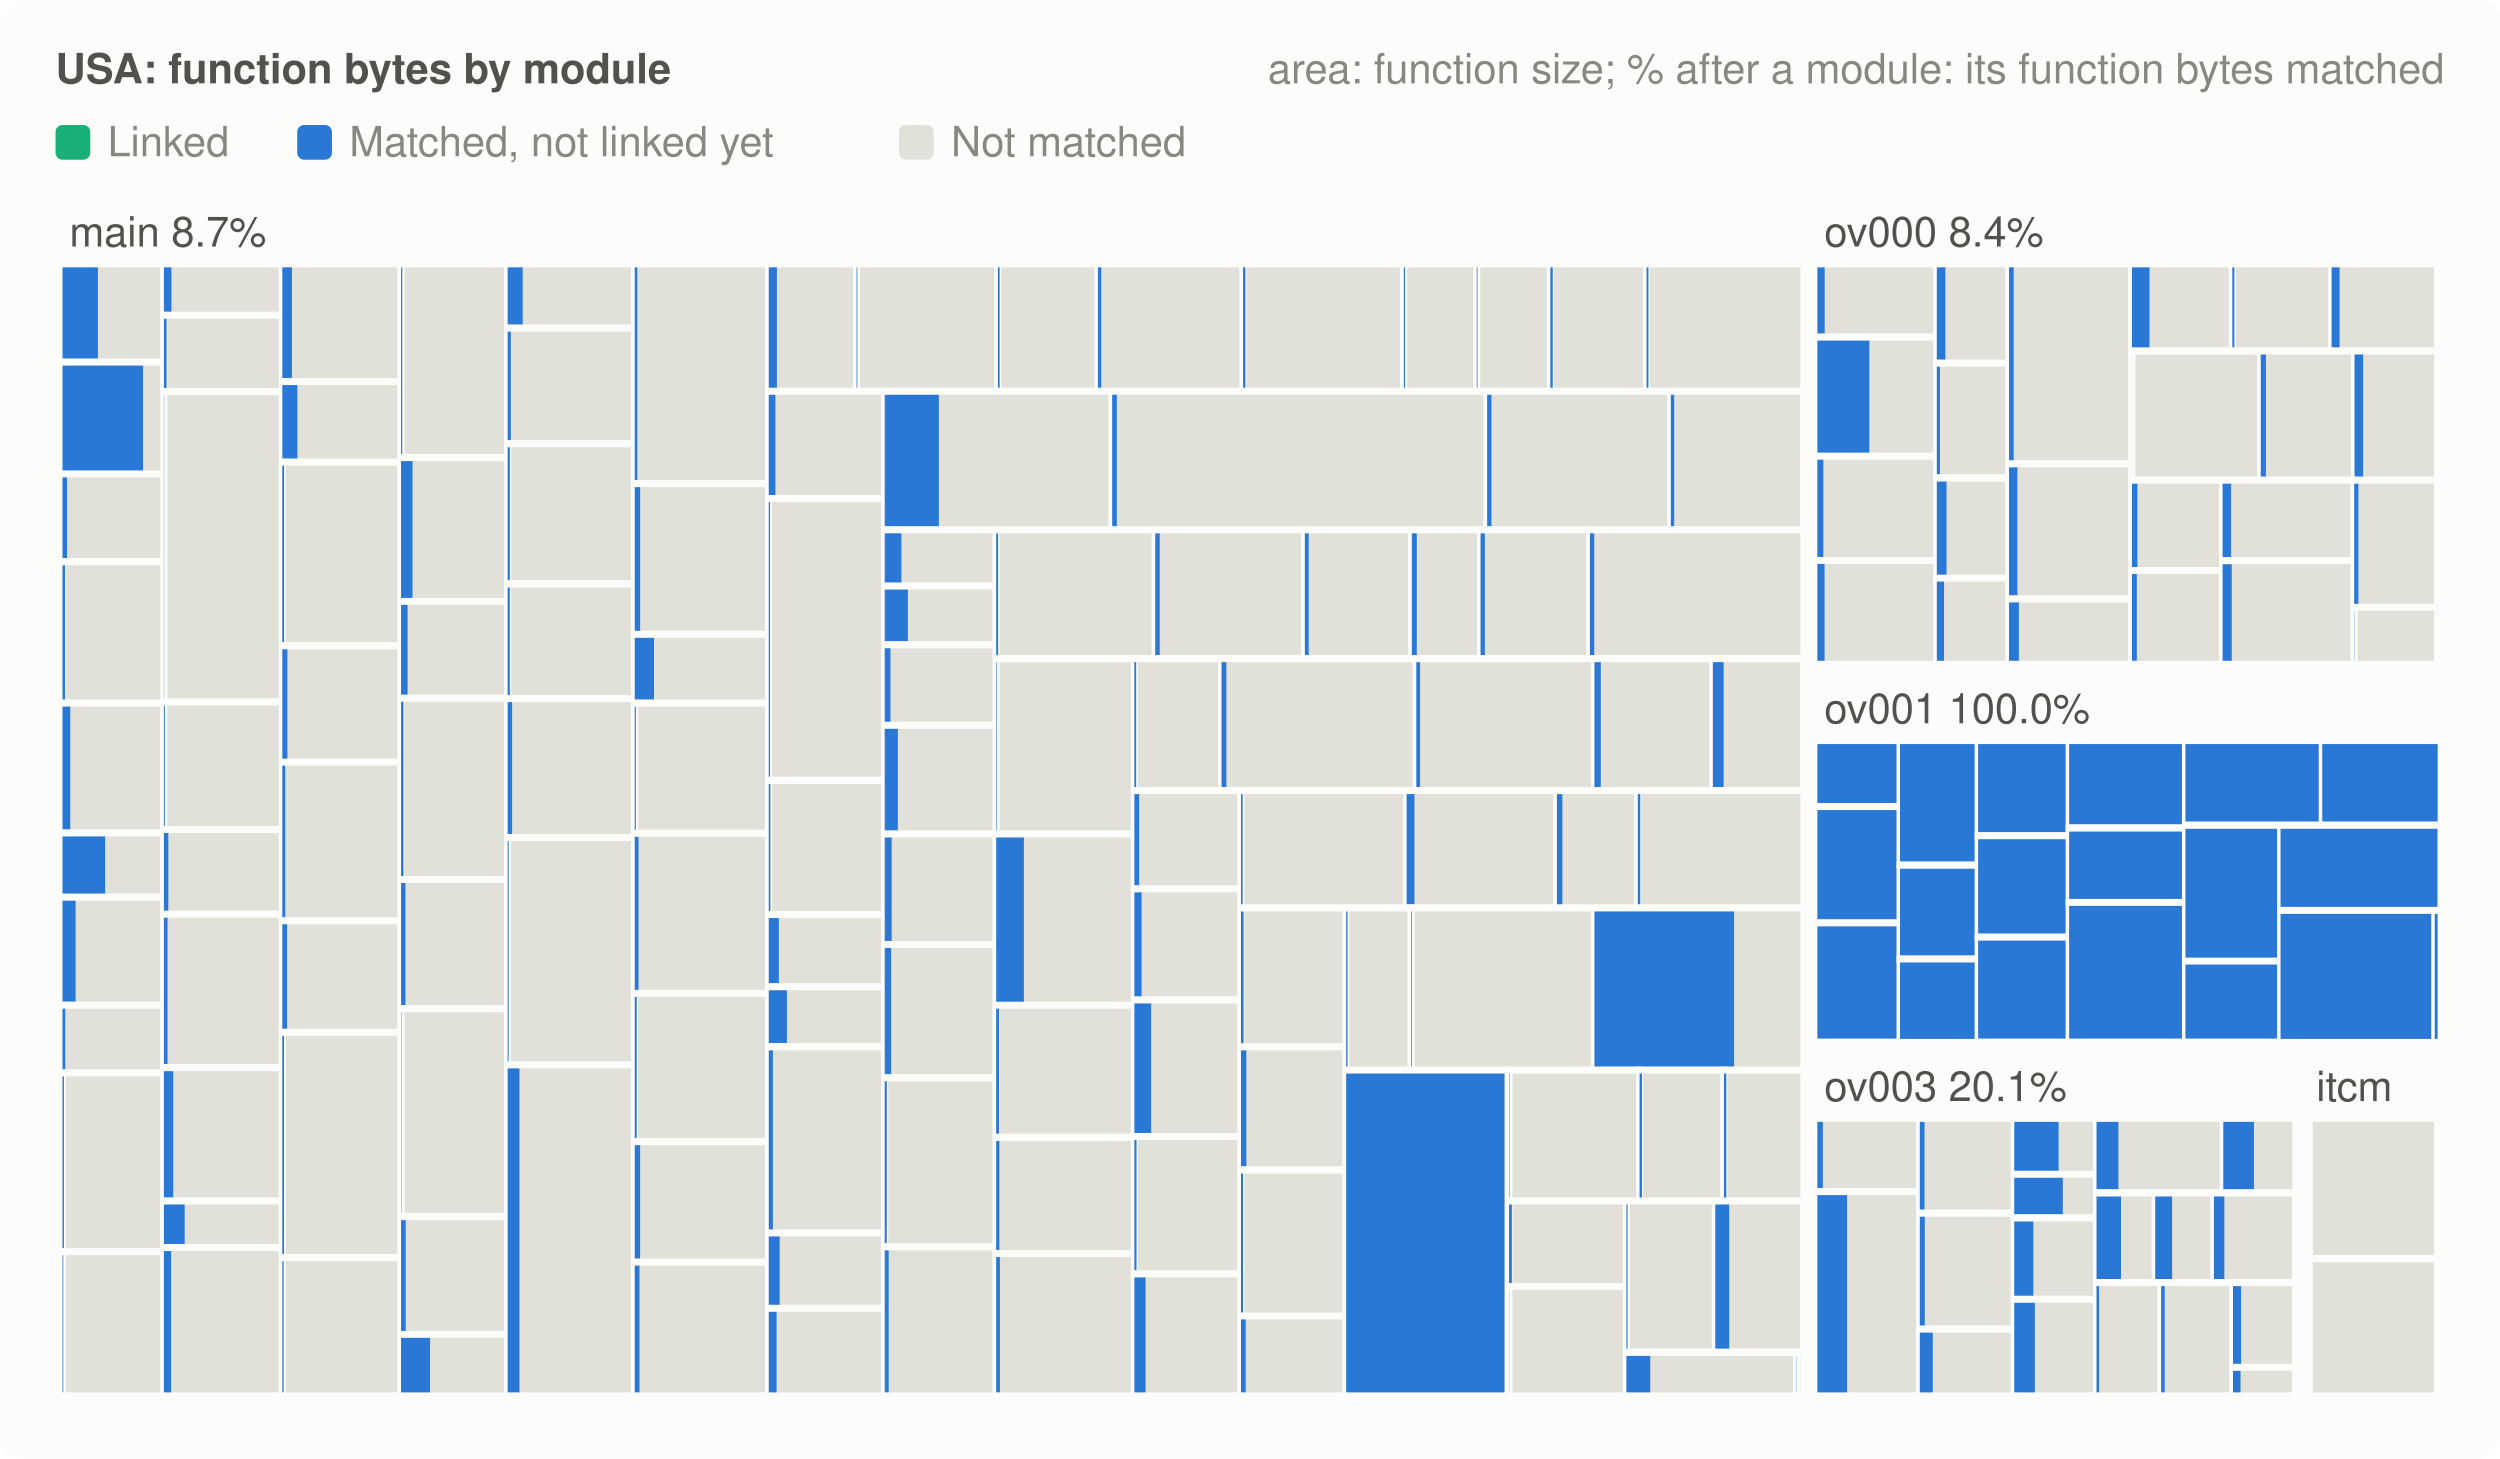
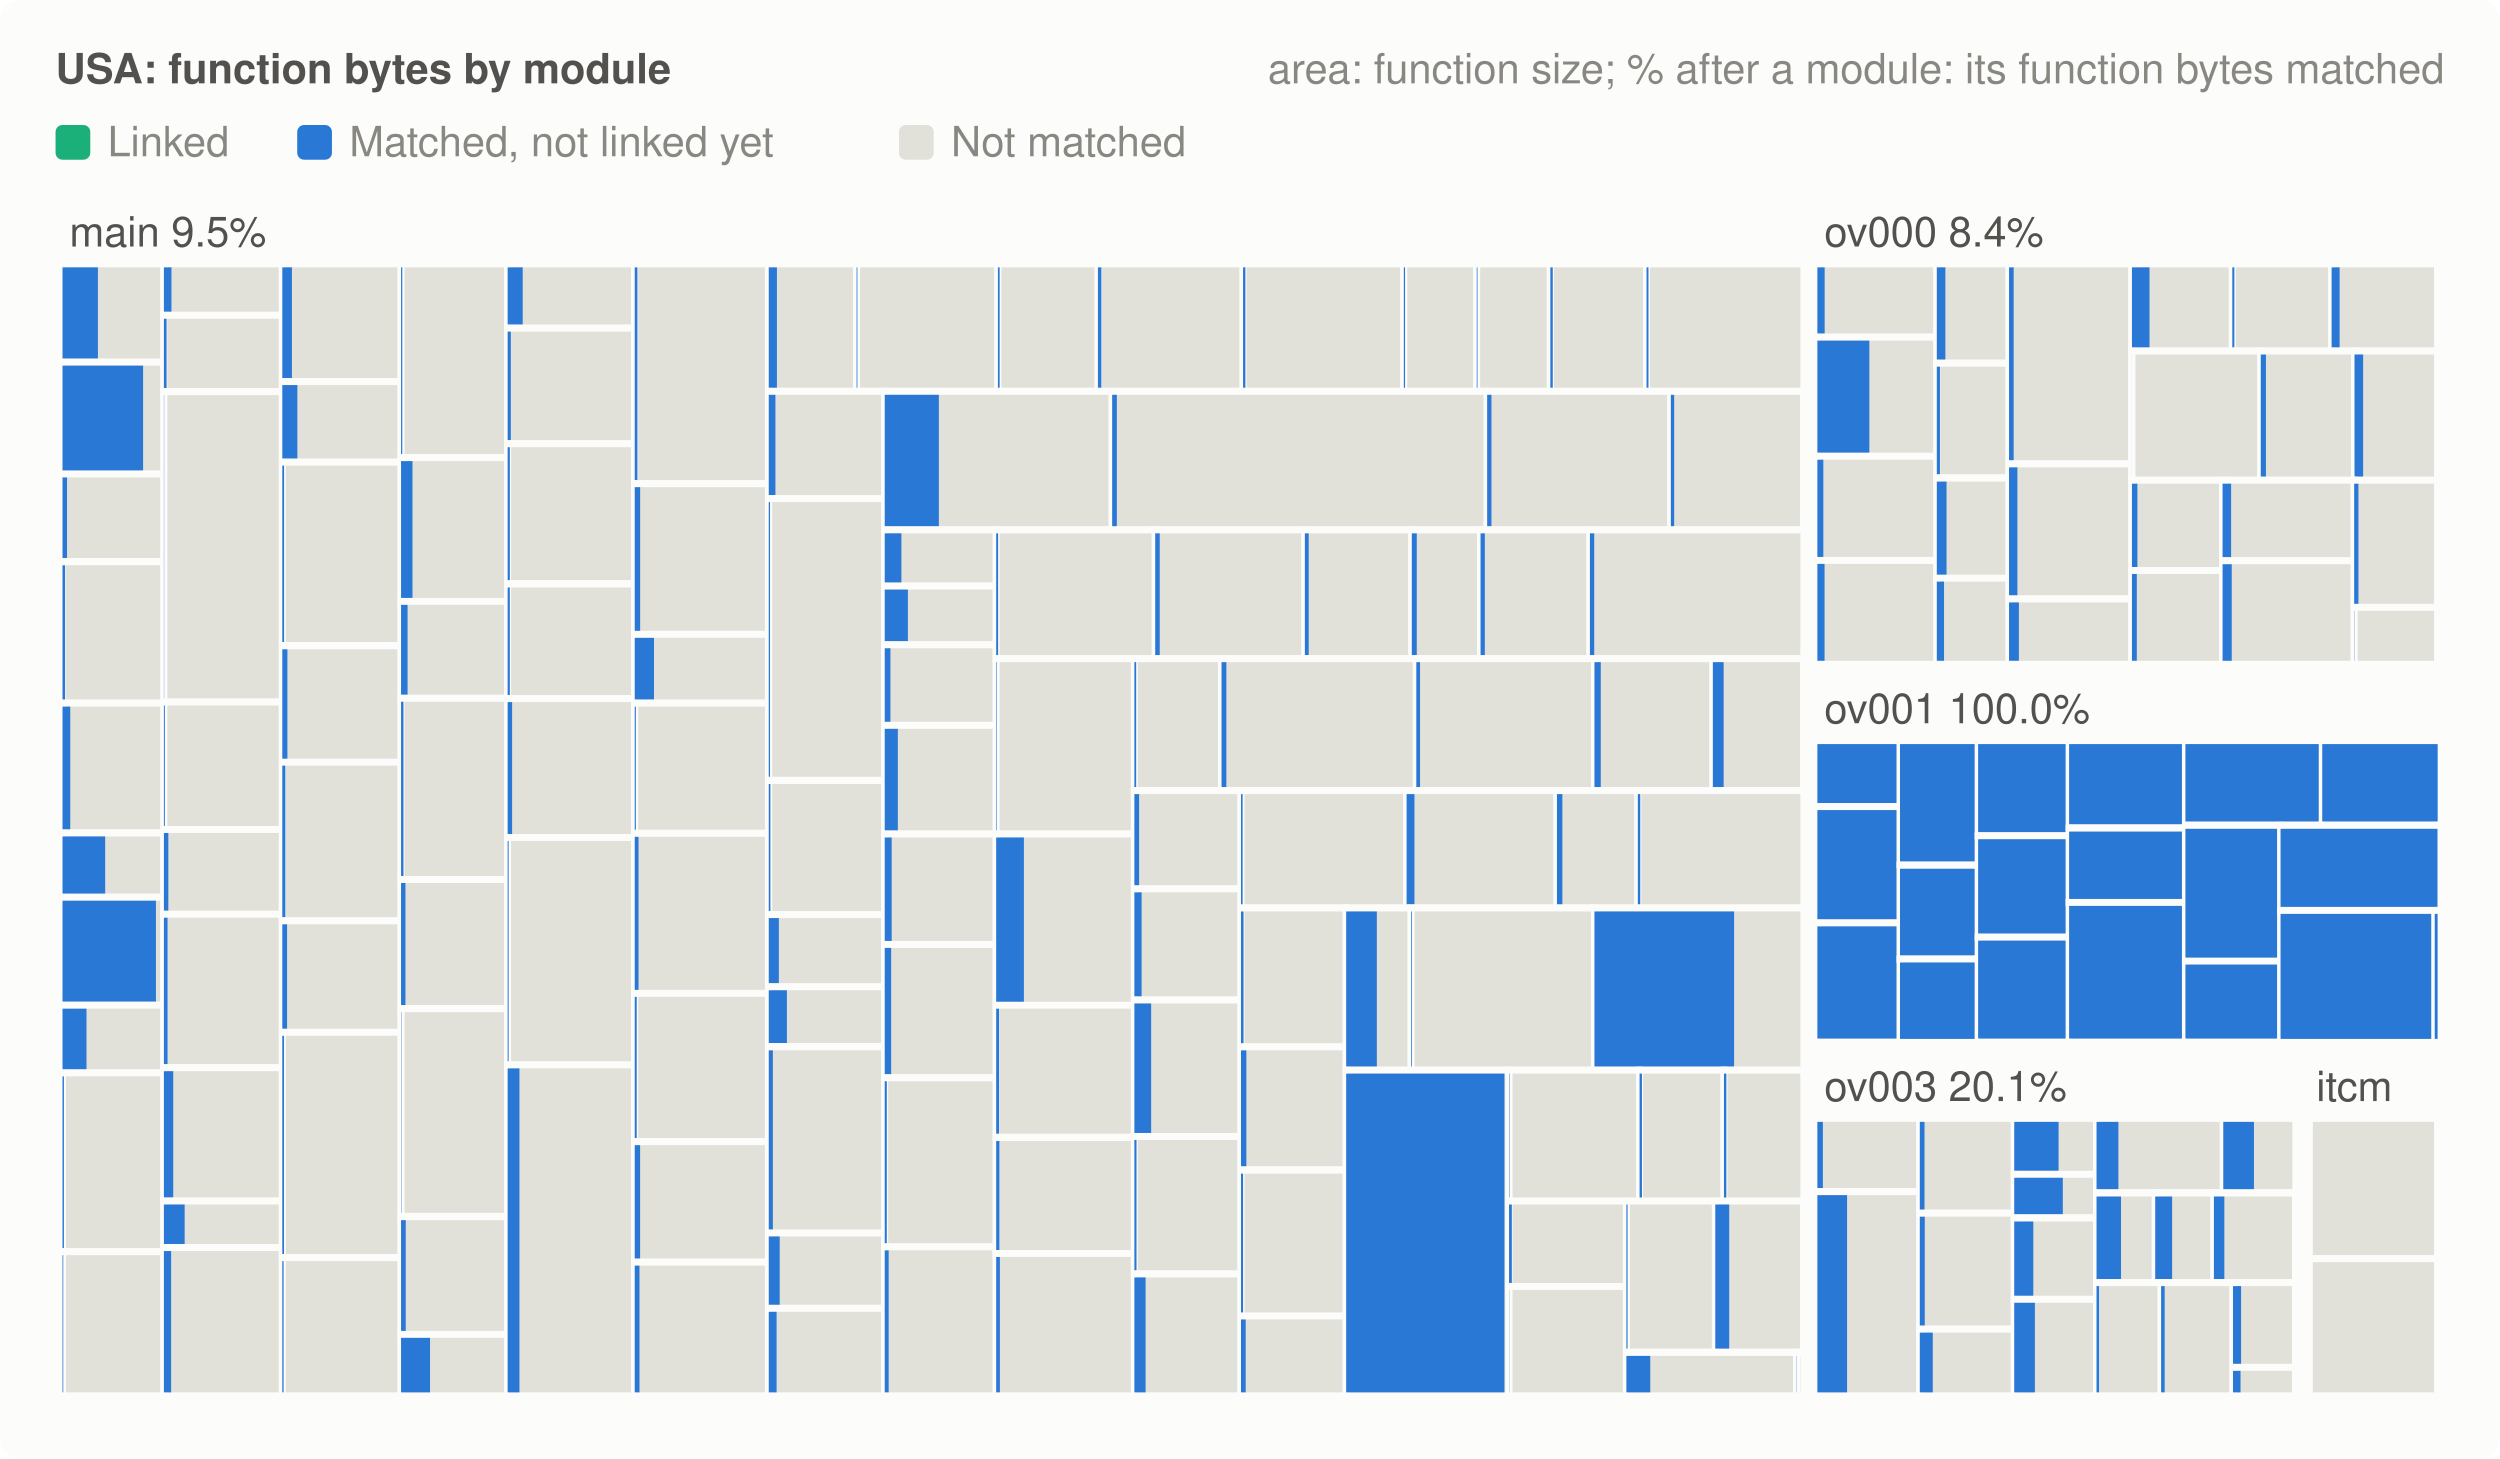
<svg xmlns="http://www.w3.org/2000/svg" viewBox="0 0 720 420" width="720" height="420" role="img" aria-label="Matched and linked code by module (USA)">
  <style>.bg{fill:#fcfcfb}.lbl{fill:#52514e}.muted{fill:#898781}.todo{fill:#e1e0d9}.gap{stroke:#fcfcfb}.matched{fill:#2a78d6}.linked{fill:#1baf7a}@media (prefers-color-scheme: dark){.bg{fill:#1a1a19}.lbl{fill:#c3c2b7}.muted{fill:#898781}.todo{fill:#2c2c2a}.gap{stroke:#1a1a19}.matched{fill:#3987e5}.linked{fill:#199e70}}text{font:12px -apple-system,BlinkMacSystemFont,'Segoe UI',Helvetica,Arial,sans-serif}.head{font-weight:600}</style>
  <rect class="bg" width="720" height="420" rx="6" />
  <text class="lbl head" x="16" y="24">USA: function bytes by module</text>
  <text class="muted" x="704" y="24" text-anchor="end">area: function size; % after a module: its function bytes matched</text>
  <rect class="linked" x="16" y="36" width="10" height="10" rx="2" />
  <text class="muted" x="31" y="45">Linked</text>
  <rect class="matched" x="85.6" y="36" width="10" height="10" rx="2" />
  <text class="muted" x="100.6" y="45">Matched, not linked yet</text>
  <rect class="todo" x="258.9" y="36" width="10" height="10" rx="2" />
  <text class="muted" x="273.9" y="45">Not matched</text>
  <rect class="todo gap" x="18.0" y="76.0" width="29.2" height="28.3" stroke-width="2" />
  <rect class="matched" x="18.0" y="77.0" width="10.20" height="26.3" />
  <rect class="todo gap" x="18.0" y="104.3" width="29.2" height="32.3" stroke-width="2" />
  <rect class="matched" x="18.0" y="105.3" width="23.21" height="30.3" />
  <rect class="todo gap" x="18.0" y="136.5" width="29.2" height="25.2" stroke-width="2" />
  <rect class="matched" x="18.0" y="137.5" width="1.30" height="23.2" />
  <rect class="todo gap" x="18.0" y="161.8" width="29.2" height="40.7" stroke-width="2" />
  <rect class="matched" x="18.0" y="162.8" width="0.75" height="38.7" />
  <rect class="todo gap" x="18.0" y="202.5" width="29.2" height="37.4" stroke-width="2" />
  <rect class="matched" x="18.0" y="203.5" width="2.23" height="35.4" />
  <rect class="todo gap" x="18.0" y="239.9" width="29.2" height="18.5" stroke-width="2" />
  <rect class="matched" x="18.0" y="240.9" width="12.29" height="16.5" />
  <rect class="todo gap" x="18.0" y="258.4" width="29.2" height="31.1" stroke-width="2" />
-   <rect class="matched" x="18.0" y="259.4" width="3.78" height="29.1" />
+   <rect class="matched" x="18.0" y="259.4" width="26.91" height="29.1" />
  <rect class="todo gap" x="18.0" y="289.5" width="29.2" height="19.5" stroke-width="2" />
-   <rect class="matched" x="18.0" y="290.5" width="0.83" height="17.5" />
+   <rect class="matched" x="18.0" y="290.5" width="6.91" height="17.5" />
  <rect class="todo gap" x="18.0" y="309.0" width="29.2" height="51.5" stroke-width="2" />
  <rect class="matched" x="18.0" y="310.0" width="0.41" height="49.5" />
  <rect class="todo gap" x="18.0" y="360.5" width="29.2" height="41.5" stroke-width="2" />
  <rect class="matched" x="18.0" y="361.5" width="0.22" height="39.5" />
  <rect class="todo gap" x="47.2" y="76.0" width="34.1" height="14.8" stroke-width="2" />
  <rect class="matched" x="47.2" y="77.0" width="2.18" height="12.8" />
  <rect class="todo gap" x="47.2" y="90.8" width="34.1" height="22.0" stroke-width="2" />
  <rect class="matched" x="47.2" y="91.8" width="0.78" height="20.0" />
  <rect class="todo gap" x="47.2" y="112.8" width="34.1" height="89.4" stroke-width="2" />
  <rect class="matched" x="47.2" y="113.8" width="0.08" height="87.4" />
  <rect class="todo gap" x="47.2" y="202.2" width="34.1" height="36.7" stroke-width="2" />
  <rect class="matched" x="47.2" y="203.2" width="0.28" height="34.7" />
  <rect class="todo gap" x="47.2" y="238.9" width="34.1" height="24.4" stroke-width="2" />
  <rect class="matched" x="47.2" y="239.9" width="1.28" height="22.4" />
  <rect class="todo gap" x="47.2" y="263.3" width="34.1" height="44.2" stroke-width="2" />
  <rect class="matched" x="47.2" y="264.3" width="1.06" height="42.2" />
  <rect class="todo gap" x="47.2" y="307.5" width="34.1" height="38.4" stroke-width="2" />
  <rect class="matched" x="47.2" y="308.5" width="2.69" height="36.4" />
  <rect class="todo gap" x="47.2" y="345.9" width="34.1" height="13.4" stroke-width="2" />
  <rect class="matched" x="47.2" y="346.9" width="5.98" height="11.4" />
  <rect class="todo gap" x="47.2" y="359.3" width="34.1" height="42.7" stroke-width="2" />
  <rect class="matched" x="47.2" y="360.3" width="2.08" height="40.7" />
  <rect class="todo gap" x="81.3" y="76.0" width="34.2" height="33.9" stroke-width="2" />
  <rect class="matched" x="81.3" y="77.0" width="2.78" height="31.9" />
  <rect class="todo gap" x="81.3" y="109.9" width="34.2" height="23.2" stroke-width="2" />
  <rect class="matched" x="81.3" y="110.9" width="4.34" height="21.2" />
  <rect class="todo gap" x="81.3" y="133.1" width="34.2" height="52.8" stroke-width="2" />
  <rect class="matched" x="81.3" y="134.1" width="0.52" height="50.8" />
  <rect class="todo gap" x="81.3" y="186.0" width="34.2" height="33.6" stroke-width="2" />
  <rect class="matched" x="81.3" y="187.0" width="1.47" height="31.6" />
  <rect class="todo gap" x="81.3" y="219.5" width="34.2" height="45.7" stroke-width="2" />
  <rect class="matched" x="81.3" y="220.5" width="0.88" height="43.7" />
  <rect class="todo gap" x="81.3" y="265.2" width="34.2" height="32.1" stroke-width="2" />
  <rect class="matched" x="81.3" y="266.2" width="1.38" height="30.1" />
  <rect class="todo gap" x="81.3" y="297.3" width="34.2" height="64.9" stroke-width="2" />
  <rect class="matched" x="81.3" y="298.3" width="0.50" height="62.9" />
  <rect class="todo gap" x="81.3" y="362.2" width="34.2" height="39.8" stroke-width="2" />
  <rect class="matched" x="81.3" y="363.2" width="0.38" height="37.8" />
  <rect class="todo gap" x="115.5" y="76.0" width="30.7" height="55.8" stroke-width="2" />
  <rect class="matched" x="115.5" y="77.0" width="0.36" height="53.8" />
  <rect class="todo gap" x="115.5" y="131.8" width="30.7" height="41.5" stroke-width="2" />
  <rect class="matched" x="115.5" y="132.8" width="3.30" height="39.5" />
  <rect class="todo gap" x="115.5" y="173.2" width="30.7" height="27.9" stroke-width="2" />
  <rect class="matched" x="115.5" y="174.2" width="1.88" height="25.9" />
  <rect class="todo gap" x="115.5" y="201.1" width="30.7" height="52.2" stroke-width="2" />
  <rect class="matched" x="115.5" y="202.1" width="0.70" height="50.2" />
  <rect class="todo gap" x="115.5" y="253.3" width="30.7" height="37.2" stroke-width="2" />
  <rect class="matched" x="115.5" y="254.3" width="1.27" height="35.2" />
  <rect class="todo gap" x="115.5" y="290.5" width="30.7" height="59.8" stroke-width="2" />
  <rect class="matched" x="115.5" y="291.5" width="0.11" height="57.8" />
  <rect class="todo gap" x="115.5" y="350.4" width="30.7" height="34.0" stroke-width="2" />
  <rect class="matched" x="115.5" y="351.4" width="1.35" height="32.0" />
  <rect class="todo gap" x="115.5" y="384.3" width="30.7" height="17.7" stroke-width="2" />
  <rect class="matched" x="115.5" y="385.3" width="8.35" height="15.7" />
  <rect class="todo gap" x="146.2" y="76.0" width="36.6" height="18.5" stroke-width="2" />
  <rect class="matched" x="146.2" y="77.0" width="4.34" height="16.5" />
  <rect class="todo gap" x="146.2" y="94.5" width="36.6" height="33.3" stroke-width="2" />
  <rect class="matched" x="146.2" y="95.5" width="0.93" height="31.3" />
  <rect class="todo gap" x="146.2" y="127.8" width="36.6" height="40.3" stroke-width="2" />
  <rect class="matched" x="146.2" y="128.8" width="0.64" height="38.3" />
  <rect class="todo gap" x="146.2" y="168.2" width="36.6" height="33.0" stroke-width="2" />
  <rect class="matched" x="146.2" y="169.2" width="0.63" height="31.0" />
  <rect class="todo gap" x="146.2" y="201.2" width="36.6" height="40.0" stroke-width="2" />
  <rect class="matched" x="146.2" y="202.2" width="1.29" height="38.0" />
  <rect class="todo gap" x="146.2" y="241.2" width="36.6" height="65.5" stroke-width="2" />
  <rect class="matched" x="146.2" y="242.2" width="0.29" height="63.5" />
  <rect class="todo gap" x="146.2" y="306.7" width="36.6" height="95.3" stroke-width="2" />
  <rect class="matched" x="146.2" y="307.7" width="3.40" height="93.3" />
  <rect class="todo gap" x="182.8" y="76.0" width="38.5" height="63.3" stroke-width="2" />
  <rect class="matched" x="182.8" y="77.0" width="0.78" height="61.3" />
  <rect class="todo gap" x="182.8" y="139.3" width="38.5" height="43.4" stroke-width="2" />
  <rect class="matched" x="182.8" y="140.3" width="1.56" height="41.4" />
  <rect class="todo gap" x="182.8" y="182.7" width="38.5" height="19.8" stroke-width="2" />
  <rect class="matched" x="182.8" y="183.7" width="5.55" height="17.8" />
  <rect class="todo gap" x="182.8" y="202.5" width="38.5" height="37.5" stroke-width="2" />
  <rect class="matched" x="182.8" y="203.5" width="0.33" height="35.5" />
  <rect class="todo gap" x="182.8" y="240.0" width="38.5" height="46.1" stroke-width="2" />
  <rect class="matched" x="182.8" y="241.0" width="1.10" height="44.1" />
  <rect class="todo gap" x="182.8" y="286.1" width="38.5" height="42.7" stroke-width="2" />
  <rect class="matched" x="182.8" y="287.1" width="0.58" height="40.7" />
  <rect class="todo gap" x="182.8" y="328.8" width="38.5" height="34.7" stroke-width="2" />
  <rect class="matched" x="182.8" y="329.8" width="1.55" height="32.7" />
  <rect class="todo gap" x="182.8" y="363.5" width="38.5" height="38.5" stroke-width="2" />
  <rect class="matched" x="182.8" y="364.5" width="1.37" height="36.5" />
  <rect class="todo gap" x="221.4" y="76.0" width="25.3" height="36.7" stroke-width="2" />
  <rect class="matched" x="221.4" y="77.0" width="2.35" height="34.7" />
  <rect class="todo gap" x="246.7" y="76.0" width="40.7" height="36.7" stroke-width="2" />
  <rect class="matched" x="246.7" y="77.0" width="0.23" height="34.7" />
  <rect class="todo gap" x="287.4" y="76.0" width="28.9" height="36.7" stroke-width="2" />
  <rect class="matched" x="287.4" y="77.0" width="0.50" height="34.7" />
  <rect class="todo gap" x="316.2" y="76.0" width="41.8" height="36.7" stroke-width="2" />
  <rect class="matched" x="316.2" y="77.0" width="0.98" height="34.7" />
  <rect class="todo gap" x="358.0" y="76.0" width="46.3" height="36.7" stroke-width="2" />
  <rect class="matched" x="358.0" y="77.0" width="0.67" height="34.7" />
  <rect class="todo gap" x="404.3" y="76.0" width="21.0" height="36.7" stroke-width="2" />
  <rect class="matched" x="404.3" y="77.0" width="0.36" height="34.7" />
  <rect class="todo gap" x="425.3" y="76.0" width="21.2" height="36.7" stroke-width="2" />
  <rect class="matched" x="425.3" y="77.0" width="0.22" height="34.7" />
  <rect class="todo gap" x="446.5" y="76.0" width="27.7" height="36.7" stroke-width="2" />
  <rect class="matched" x="446.5" y="77.0" width="0.70" height="34.7" />
  <rect class="todo gap" x="474.2" y="76.0" width="45.3" height="36.7" stroke-width="2" />
  <rect class="matched" x="474.2" y="77.0" width="0.56" height="34.7" />
  <rect class="todo gap" x="221.4" y="112.7" width="33.4" height="30.9" stroke-width="2" />
  <rect class="matched" x="221.4" y="113.7" width="1.92" height="28.9" />
  <rect class="todo gap" x="221.4" y="143.6" width="33.4" height="81.1" stroke-width="2" />
  <rect class="matched" x="221.4" y="144.6" width="0.37" height="79.1" />
  <rect class="todo gap" x="221.4" y="224.8" width="33.4" height="38.6" stroke-width="2" />
  <rect class="matched" x="221.4" y="225.8" width="0.48" height="36.6" />
  <rect class="todo gap" x="221.4" y="263.4" width="33.4" height="20.8" stroke-width="2" />
  <rect class="matched" x="221.4" y="264.4" width="2.91" height="18.8" />
  <rect class="todo gap" x="221.4" y="284.2" width="33.4" height="17.2" stroke-width="2" />
  <rect class="matched" x="221.4" y="285.2" width="5.23" height="15.2" />
  <rect class="todo gap" x="221.4" y="301.5" width="33.4" height="53.7" stroke-width="2" />
  <rect class="matched" x="221.4" y="302.5" width="1.19" height="51.7" />
  <rect class="todo gap" x="221.4" y="355.1" width="33.4" height="21.7" stroke-width="2" />
  <rect class="matched" x="221.4" y="356.1" width="3.15" height="19.7" />
  <rect class="todo gap" x="221.4" y="376.8" width="33.4" height="25.2" stroke-width="2" />
  <rect class="matched" x="221.4" y="377.8" width="2.26" height="23.2" />
  <rect class="todo gap" x="254.8" y="112.7" width="65.5" height="39.9" stroke-width="2" />
  <rect class="matched" x="254.8" y="113.7" width="15.59" height="37.9" />
  <rect class="todo gap" x="320.3" y="112.7" width="108.0" height="39.9" stroke-width="2" />
  <rect class="matched" x="320.3" y="113.7" width="1.35" height="37.9" />
  <rect class="todo gap" x="428.3" y="112.7" width="52.9" height="39.9" stroke-width="2" />
  <rect class="matched" x="428.3" y="113.7" width="1.24" height="37.9" />
  <rect class="todo gap" x="481.2" y="112.7" width="38.2" height="39.9" stroke-width="2" />
  <rect class="matched" x="481.2" y="113.7" width="0.97" height="37.9" />
  <rect class="todo gap" x="254.8" y="152.6" width="32.1" height="16.2" stroke-width="2" />
  <rect class="matched" x="254.8" y="153.6" width="4.80" height="14.2" />
  <rect class="todo gap" x="254.8" y="168.8" width="32.1" height="16.9" stroke-width="2" />
  <rect class="matched" x="254.8" y="169.8" width="6.67" height="14.9" />
  <rect class="todo gap" x="254.8" y="185.7" width="32.1" height="23.2" stroke-width="2" />
  <rect class="matched" x="254.8" y="186.7" width="1.64" height="21.2" />
  <rect class="todo gap" x="254.8" y="208.9" width="32.1" height="31.3" stroke-width="2" />
  <rect class="matched" x="254.8" y="209.9" width="3.78" height="29.3" />
  <rect class="todo gap" x="254.8" y="240.2" width="32.1" height="31.8" stroke-width="2" />
  <rect class="matched" x="254.8" y="241.2" width="2.00" height="29.8" />
  <rect class="todo gap" x="254.8" y="272.0" width="32.1" height="38.4" stroke-width="2" />
  <rect class="matched" x="254.8" y="273.0" width="1.85" height="36.4" />
  <rect class="todo gap" x="254.8" y="310.4" width="32.1" height="48.7" stroke-width="2" />
  <rect class="matched" x="254.8" y="311.4" width="0.60" height="46.7" />
  <rect class="todo gap" x="254.8" y="359.1" width="32.1" height="42.9" stroke-width="2" />
  <rect class="matched" x="254.8" y="360.1" width="1.14" height="40.9" />
  <rect class="todo gap" x="286.9" y="152.6" width="45.8" height="37.1" stroke-width="2" />
  <rect class="matched" x="286.9" y="153.6" width="0.56" height="35.1" />
  <rect class="todo gap" x="332.7" y="152.6" width="43.1" height="37.1" stroke-width="2" />
  <rect class="matched" x="332.7" y="153.6" width="1.30" height="35.1" />
  <rect class="todo gap" x="375.8" y="152.6" width="30.8" height="37.1" stroke-width="2" />
  <rect class="matched" x="375.8" y="153.6" width="1.11" height="35.1" />
  <rect class="todo gap" x="406.6" y="152.6" width="19.8" height="37.1" stroke-width="2" />
  <rect class="matched" x="406.6" y="153.6" width="1.43" height="35.1" />
  <rect class="todo gap" x="426.4" y="152.6" width="31.5" height="37.1" stroke-width="2" />
  <rect class="matched" x="426.4" y="153.6" width="1.23" height="35.1" />
  <rect class="todo gap" x="457.9" y="152.6" width="61.6" height="37.1" stroke-width="2" />
  <rect class="matched" x="457.9" y="153.6" width="1.23" height="35.1" />
  <rect class="todo gap" x="286.9" y="189.7" width="39.8" height="50.5" stroke-width="2" />
  <rect class="matched" x="286.9" y="190.7" width="0.17" height="48.5" />
  <rect class="todo gap" x="286.9" y="240.2" width="39.8" height="49.4" stroke-width="2" />
  <rect class="matched" x="286.9" y="241.2" width="7.98" height="47.4" />
  <rect class="todo gap" x="286.9" y="289.5" width="39.8" height="38.0" stroke-width="2" />
  <rect class="matched" x="286.9" y="290.5" width="0.84" height="36.0" />
  <rect class="todo gap" x="286.9" y="327.6" width="39.8" height="33.5" stroke-width="2" />
  <rect class="matched" x="286.9" y="328.6" width="0.94" height="31.5" />
  <rect class="todo gap" x="286.9" y="361.0" width="39.8" height="41.0" stroke-width="2" />
  <rect class="matched" x="286.9" y="362.0" width="1.07" height="39.0" />
  <rect class="todo gap" x="326.7" y="189.7" width="25.1" height="38.0" stroke-width="2" />
  <rect class="matched" x="326.7" y="190.7" width="0.52" height="36.0" />
  <rect class="todo gap" x="351.8" y="189.7" width="56.1" height="38.0" stroke-width="2" />
  <rect class="matched" x="351.8" y="190.7" width="1.39" height="36.0" />
  <rect class="todo gap" x="407.9" y="189.7" width="51.3" height="38.0" stroke-width="2" />
  <rect class="matched" x="407.9" y="190.7" width="1.07" height="36.0" />
  <rect class="todo gap" x="459.2" y="189.7" width="34.1" height="38.0" stroke-width="2" />
  <rect class="matched" x="459.2" y="190.7" width="1.82" height="36.0" />
  <rect class="todo gap" x="493.3" y="189.7" width="26.1" height="38.0" stroke-width="2" />
  <rect class="matched" x="493.3" y="190.7" width="3.11" height="36.0" />
  <rect class="todo gap" x="326.7" y="227.7" width="30.7" height="28.3" stroke-width="2" />
  <rect class="matched" x="326.7" y="228.7" width="1.36" height="26.3" />
  <rect class="todo gap" x="326.7" y="256.0" width="30.7" height="32.0" stroke-width="2" />
  <rect class="matched" x="326.7" y="257.0" width="2.08" height="30.0" />
  <rect class="todo gap" x="326.7" y="288.0" width="30.7" height="39.3" stroke-width="2" />
  <rect class="matched" x="326.7" y="289.0" width="4.83" height="37.3" />
  <rect class="todo gap" x="326.7" y="327.3" width="30.7" height="39.6" stroke-width="2" />
  <rect class="matched" x="326.7" y="328.3" width="0.62" height="37.6" />
  <rect class="todo gap" x="326.7" y="366.9" width="30.7" height="35.1" stroke-width="2" />
  <rect class="matched" x="326.7" y="367.9" width="3.23" height="33.1" />
  <rect class="todo gap" x="357.4" y="227.7" width="47.7" height="33.8" stroke-width="2" />
  <rect class="matched" x="357.4" y="228.7" width="0.48" height="31.8" />
  <rect class="todo gap" x="405.1" y="227.7" width="43.3" height="33.8" stroke-width="2" />
  <rect class="matched" x="405.1" y="228.7" width="2.26" height="31.8" />
  <rect class="todo gap" x="448.4" y="227.7" width="23.3" height="33.8" stroke-width="2" />
  <rect class="matched" x="448.4" y="228.7" width="1.56" height="31.8" />
  <rect class="todo gap" x="471.7" y="227.7" width="47.8" height="33.8" stroke-width="2" />
  <rect class="matched" x="471.7" y="228.7" width="0.70" height="31.8" />
  <rect class="todo gap" x="357.4" y="261.5" width="30.3" height="40.0" stroke-width="2" />
  <rect class="matched" x="357.4" y="262.5" width="0.74" height="38.0" />
  <rect class="todo gap" x="357.4" y="301.5" width="30.3" height="35.4" stroke-width="2" />
  <rect class="matched" x="357.4" y="302.5" width="1.55" height="33.4" />
  <rect class="todo gap" x="357.4" y="337.0" width="30.3" height="42.1" stroke-width="2" />
  <rect class="matched" x="357.4" y="338.0" width="0.61" height="40.1" />
  <rect class="todo gap" x="357.4" y="379.0" width="30.3" height="23.0" stroke-width="2" />
  <rect class="matched" x="357.4" y="380.0" width="1.36" height="21.0" />
  <rect class="todo gap" x="387.7" y="261.5" width="18.7" height="46.7" stroke-width="2" />
-   <rect class="matched" x="387.7" y="262.5" width="0.39" height="44.7" />
+   <rect class="matched" x="387.7" y="262.5" width="8.83" height="44.7" />
  <rect class="todo gap" x="406.4" y="261.5" width="52.8" height="46.7" stroke-width="2" />
  <rect class="matched" x="406.4" y="262.5" width="0.22" height="44.7" />
  <rect class="todo gap" x="459.2" y="261.5" width="60.3" height="46.7" stroke-width="2" />
  <rect class="matched" x="459.2" y="262.5" width="40.22" height="44.7" />
  <rect class="todo gap" x="387.7" y="308.2" width="46.9" height="93.8" stroke-width="2" />
  <rect class="matched" x="387.7" y="309.2" width="45.58" height="91.8" />
  <rect class="todo gap" x="434.6" y="308.2" width="37.6" height="37.8" stroke-width="2" />
  <rect class="matched" x="434.6" y="309.2" width="0.13" height="35.8" />
  <rect class="todo gap" x="472.2" y="308.2" width="24.3" height="37.8" stroke-width="2" />
  <rect class="matched" x="472.2" y="309.2" width="0.69" height="35.8" />
  <rect class="todo gap" x="496.5" y="308.2" width="23.0" height="37.8" stroke-width="2" />
  <rect class="matched" x="496.5" y="309.2" width="0.69" height="35.8" />
  <rect class="todo gap" x="434.6" y="345.9" width="33.8" height="24.6" stroke-width="2" />
  <rect class="matched" x="434.6" y="346.9" width="0.81" height="22.6" />
  <rect class="todo gap" x="434.6" y="370.5" width="33.8" height="31.5" stroke-width="2" />
  <rect class="matched" x="434.6" y="371.5" width="0.06" height="29.5" />
  <rect class="todo gap" x="468.4" y="345.9" width="25.7" height="43.5" stroke-width="2" />
  <rect class="matched" x="468.4" y="346.9" width="0.34" height="41.5" />
  <rect class="todo gap" x="494.0" y="345.9" width="25.4" height="43.5" stroke-width="2" />
  <rect class="matched" x="494.0" y="346.9" width="4.01" height="41.5" />
  <rect class="todo gap" x="468.4" y="389.5" width="49.0" height="12.5" stroke-width="2" />
  <rect class="matched" x="468.4" y="390.5" width="6.87" height="10.5" />
  <rect class="todo gap" x="517.4" y="389.5" width="2.1" height="12.5" stroke-width="2" />
  <rect class="matched" x="517.4" y="390.5" width="0.08" height="10.5" />
-   <text class="lbl" x="20.0" y="71.0">main 8.7%</text>
+   <text class="lbl" x="20.0" y="71.0">main 9.5%</text>
  <rect class="todo gap" x="523.4" y="76.0" width="34.4" height="21.1" stroke-width="2" />
  <rect class="matched" x="523.4" y="77.0" width="2.10" height="19.1" />
  <rect class="todo gap" x="523.4" y="97.1" width="34.4" height="34.3" stroke-width="2" />
  <rect class="matched" x="523.4" y="98.1" width="14.97" height="32.3" />
  <rect class="todo gap" x="523.4" y="131.4" width="34.4" height="30.1" stroke-width="2" />
  <rect class="matched" x="523.4" y="132.4" width="1.72" height="28.1" />
  <rect class="todo gap" x="523.4" y="161.4" width="34.4" height="29.9" stroke-width="2" />
  <rect class="matched" x="523.4" y="162.4" width="2.07" height="27.9" />
  <rect class="todo gap" x="557.8" y="76.0" width="20.8" height="28.6" stroke-width="2" />
  <rect class="matched" x="557.8" y="77.0" width="2.47" height="26.6" />
  <rect class="todo gap" x="557.8" y="104.6" width="20.8" height="33.0" stroke-width="2" />
  <rect class="matched" x="557.8" y="105.6" width="0.91" height="31.0" />
  <rect class="todo gap" x="557.8" y="137.7" width="20.8" height="28.9" stroke-width="2" />
  <rect class="matched" x="557.8" y="138.7" width="2.80" height="26.9" />
  <rect class="todo gap" x="557.8" y="166.5" width="20.8" height="24.8" stroke-width="2" />
  <rect class="matched" x="557.8" y="167.5" width="2.08" height="22.8" />
  <rect class="todo gap" x="578.6" y="76.0" width="35.3" height="57.6" stroke-width="2" />
  <rect class="matched" x="578.6" y="77.0" width="1.34" height="55.6" />
  <rect class="todo gap" x="578.6" y="133.6" width="35.3" height="38.9" stroke-width="2" />
  <rect class="matched" x="578.6" y="134.6" width="2.41" height="36.9" />
  <rect class="todo gap" x="578.6" y="172.5" width="35.3" height="18.8" stroke-width="2" />
  <rect class="matched" x="578.6" y="173.5" width="2.84" height="16.8" />
  <rect class="todo gap" x="614.0" y="76.0" width="28.9" height="25.1" stroke-width="2" />
  <rect class="matched" x="614.0" y="77.0" width="5.06" height="23.1" />
  <rect class="todo gap" x="642.9" y="76.0" width="28.7" height="25.1" stroke-width="2" />
  <rect class="matched" x="642.9" y="77.0" width="0.60" height="23.1" />
  <rect class="todo gap" x="671.5" y="76.0" width="30.5" height="25.1" stroke-width="2" />
  <rect class="matched" x="671.5" y="77.0" width="2.31" height="23.1" />
  <rect class="todo gap" x="614.0" y="101.1" width="37.1" height="37.2" stroke-width="2" />
  <rect class="matched" x="614.0" y="102.1" width="0.01" height="35.2" />
  <rect class="todo gap" x="651.1" y="101.1" width="27.1" height="37.2" stroke-width="2" />
  <rect class="matched" x="651.1" y="102.1" width="1.49" height="35.2" />
  <rect class="todo gap" x="678.1" y="101.1" width="23.9" height="37.2" stroke-width="2" />
  <rect class="matched" x="678.1" y="102.1" width="2.48" height="35.2" />
  <rect class="todo gap" x="614.0" y="138.3" width="26.1" height="26.0" stroke-width="2" />
  <rect class="matched" x="614.0" y="139.3" width="1.57" height="24.0" />
  <rect class="todo gap" x="614.0" y="164.3" width="26.1" height="27.0" stroke-width="2" />
  <rect class="matched" x="614.0" y="165.3" width="1.40" height="25.0" />
  <rect class="todo gap" x="640.1" y="138.3" width="37.9" height="23.2" stroke-width="2" />
  <rect class="matched" x="640.1" y="139.3" width="2.46" height="21.2" />
  <rect class="todo gap" x="640.1" y="161.5" width="37.9" height="29.8" stroke-width="2" />
  <rect class="matched" x="640.1" y="162.5" width="2.64" height="27.8" />
  <rect class="todo gap" x="678.0" y="138.3" width="24.0" height="36.7" stroke-width="2" />
  <rect class="matched" x="678.0" y="139.3" width="1.23" height="34.7" />
  <rect class="todo gap" x="678.0" y="174.9" width="24.0" height="16.4" stroke-width="2" />
  <rect class="matched" x="678.0" y="175.9" width="0.08" height="14.4" />
  <text class="lbl" x="525.4" y="71.0">ov000 8.4%</text>
  <rect class="todo gap" x="523.4" y="213.3" width="23.8" height="19.0" stroke-width="2" />
  <rect class="matched" x="523.4" y="214.3" width="23.78" height="17.0" />
  <rect class="todo gap" x="523.4" y="232.3" width="23.8" height="33.5" stroke-width="2" />
  <rect class="matched" x="523.4" y="233.3" width="23.78" height="31.5" />
  <rect class="todo gap" x="523.4" y="265.8" width="23.8" height="34.3" stroke-width="2" />
  <rect class="matched" x="523.4" y="266.8" width="23.78" height="32.3" />
  <rect class="todo gap" x="547.2" y="213.3" width="22.5" height="35.8" stroke-width="2" />
  <rect class="matched" x="547.2" y="214.3" width="22.51" height="33.8" />
  <rect class="todo gap" x="547.2" y="249.2" width="22.5" height="27.0" stroke-width="2" />
  <rect class="matched" x="547.2" y="250.2" width="22.51" height="25.0" />
  <rect class="todo gap" x="547.2" y="276.2" width="22.5" height="24.0" stroke-width="2" />
  <rect class="matched" x="547.2" y="277.2" width="22.51" height="22.0" />
  <rect class="todo gap" x="569.7" y="213.3" width="26.1" height="27.4" stroke-width="2" />
  <rect class="matched" x="569.7" y="214.3" width="26.12" height="25.4" />
  <rect class="todo gap" x="569.7" y="240.7" width="26.1" height="29.2" stroke-width="2" />
  <rect class="matched" x="569.7" y="241.7" width="26.12" height="27.2" />
  <rect class="todo gap" x="569.7" y="269.9" width="26.1" height="30.2" stroke-width="2" />
  <rect class="matched" x="569.7" y="270.9" width="26.12" height="28.2" />
  <rect class="todo gap" x="595.9" y="213.3" width="33.6" height="25.1" stroke-width="2" />
  <rect class="matched" x="595.9" y="214.3" width="33.56" height="23.1" />
  <rect class="todo gap" x="595.9" y="238.5" width="33.6" height="21.5" stroke-width="2" />
  <rect class="matched" x="595.9" y="239.5" width="33.56" height="19.5" />
  <rect class="todo gap" x="595.9" y="259.9" width="33.6" height="40.2" stroke-width="2" />
  <rect class="matched" x="595.9" y="260.9" width="33.56" height="38.2" />
  <rect class="todo gap" x="629.4" y="213.3" width="39.3" height="24.3" stroke-width="2" />
  <rect class="matched" x="629.4" y="214.3" width="39.33" height="22.3" />
  <rect class="todo gap" x="668.8" y="213.3" width="33.2" height="24.3" stroke-width="2" />
  <rect class="matched" x="668.8" y="214.3" width="33.25" height="22.3" />
  <rect class="todo gap" x="629.4" y="237.7" width="27.4" height="39.2" stroke-width="2" />
  <rect class="matched" x="629.4" y="238.7" width="27.38" height="37.2" />
  <rect class="todo gap" x="629.4" y="276.8" width="27.4" height="23.3" stroke-width="2" />
  <rect class="matched" x="629.4" y="277.8" width="27.38" height="21.3" />
  <rect class="todo gap" x="656.8" y="237.7" width="45.2" height="24.5" stroke-width="2" />
  <rect class="matched" x="656.8" y="238.7" width="45.20" height="22.5" />
  <rect class="todo gap" x="656.8" y="262.2" width="44.4" height="38.0" stroke-width="2" />
  <rect class="matched" x="656.8" y="263.2" width="44.37" height="36.0" />
  <rect class="todo gap" x="701.2" y="262.2" width="0.8" height="38.0" stroke-width="2" />
  <rect class="matched" x="701.2" y="263.2" width="0.83" height="36.0" />
  <text class="lbl" x="525.4" y="208.3">ov001 100.0%</text>
  <rect class="todo gap" x="523.4" y="322.1" width="29.5" height="21.1" stroke-width="2" />
  <rect class="matched" x="523.4" y="323.1" width="1.59" height="19.1" />
  <rect class="todo gap" x="523.4" y="343.2" width="29.5" height="58.8" stroke-width="2" />
  <rect class="matched" x="523.4" y="344.2" width="8.56" height="56.8" />
  <rect class="todo gap" x="552.9" y="322.1" width="27.2" height="27.3" stroke-width="2" />
  <rect class="matched" x="552.9" y="323.1" width="1.36" height="25.3" />
  <rect class="todo gap" x="552.9" y="349.4" width="27.2" height="33.4" stroke-width="2" />
  <rect class="matched" x="552.9" y="350.4" width="1.43" height="31.4" />
  <rect class="todo gap" x="552.9" y="382.8" width="27.2" height="19.2" stroke-width="2" />
  <rect class="matched" x="552.9" y="383.8" width="3.74" height="17.2" />
  <rect class="todo gap" x="580.1" y="322.1" width="23.7" height="16.1" stroke-width="2" />
  <rect class="matched" x="580.1" y="323.1" width="12.77" height="14.1" />
  <rect class="todo gap" x="580.1" y="338.2" width="23.7" height="12.5" stroke-width="2" />
  <rect class="matched" x="580.1" y="339.2" width="13.99" height="10.5" />
  <rect class="todo gap" x="580.1" y="350.8" width="23.7" height="23.4" stroke-width="2" />
  <rect class="matched" x="580.1" y="351.8" width="5.49" height="21.4" />
  <rect class="todo gap" x="580.1" y="374.2" width="23.7" height="27.8" stroke-width="2" />
  <rect class="matched" x="580.1" y="375.2" width="5.95" height="25.8" />
  <rect class="todo gap" x="603.8" y="322.1" width="36.5" height="21.4" stroke-width="2" />
  <rect class="matched" x="603.8" y="323.1" width="6.30" height="19.4" />
  <rect class="todo gap" x="640.3" y="322.1" width="20.9" height="21.4" stroke-width="2" />
  <rect class="matched" x="640.3" y="323.1" width="8.84" height="19.4" />
  <rect class="todo gap" x="603.8" y="343.6" width="16.9" height="25.8" stroke-width="2" />
  <rect class="matched" x="603.8" y="344.6" width="7.05" height="23.8" />
  <rect class="todo gap" x="620.7" y="343.6" width="16.9" height="25.8" stroke-width="2" />
  <rect class="matched" x="620.7" y="344.6" width="4.87" height="23.8" />
  <rect class="todo gap" x="637.6" y="343.6" width="23.5" height="25.8" stroke-width="2" />
  <rect class="matched" x="637.6" y="344.6" width="3.01" height="23.8" />
  <rect class="todo gap" x="603.8" y="369.4" width="18.6" height="32.6" stroke-width="2" />
  <rect class="matched" x="603.8" y="370.4" width="0.77" height="30.6" />
  <rect class="todo gap" x="622.4" y="369.4" width="20.7" height="32.6" stroke-width="2" />
  <rect class="matched" x="622.4" y="370.4" width="1.03" height="30.6" />
  <rect class="todo gap" x="643.1" y="369.4" width="18.0" height="24.4" stroke-width="2" />
  <rect class="matched" x="643.1" y="370.4" width="2.33" height="22.4" />
  <rect class="todo gap" x="643.1" y="393.8" width="18.0" height="8.2" stroke-width="2" />
  <rect class="matched" x="643.1" y="394.8" width="2.17" height="6.2" />
  <text class="lbl" x="525.4" y="317.1">ov003 20.1%</text>
  <rect class="todo gap" x="665.1" y="322.1" width="36.9" height="40.4" stroke-width="2" />
  <rect class="todo gap" x="665.1" y="362.5" width="36.9" height="39.5" stroke-width="2" />
  <text class="lbl" x="667.1" y="317.1">itcm</text>
</svg>
